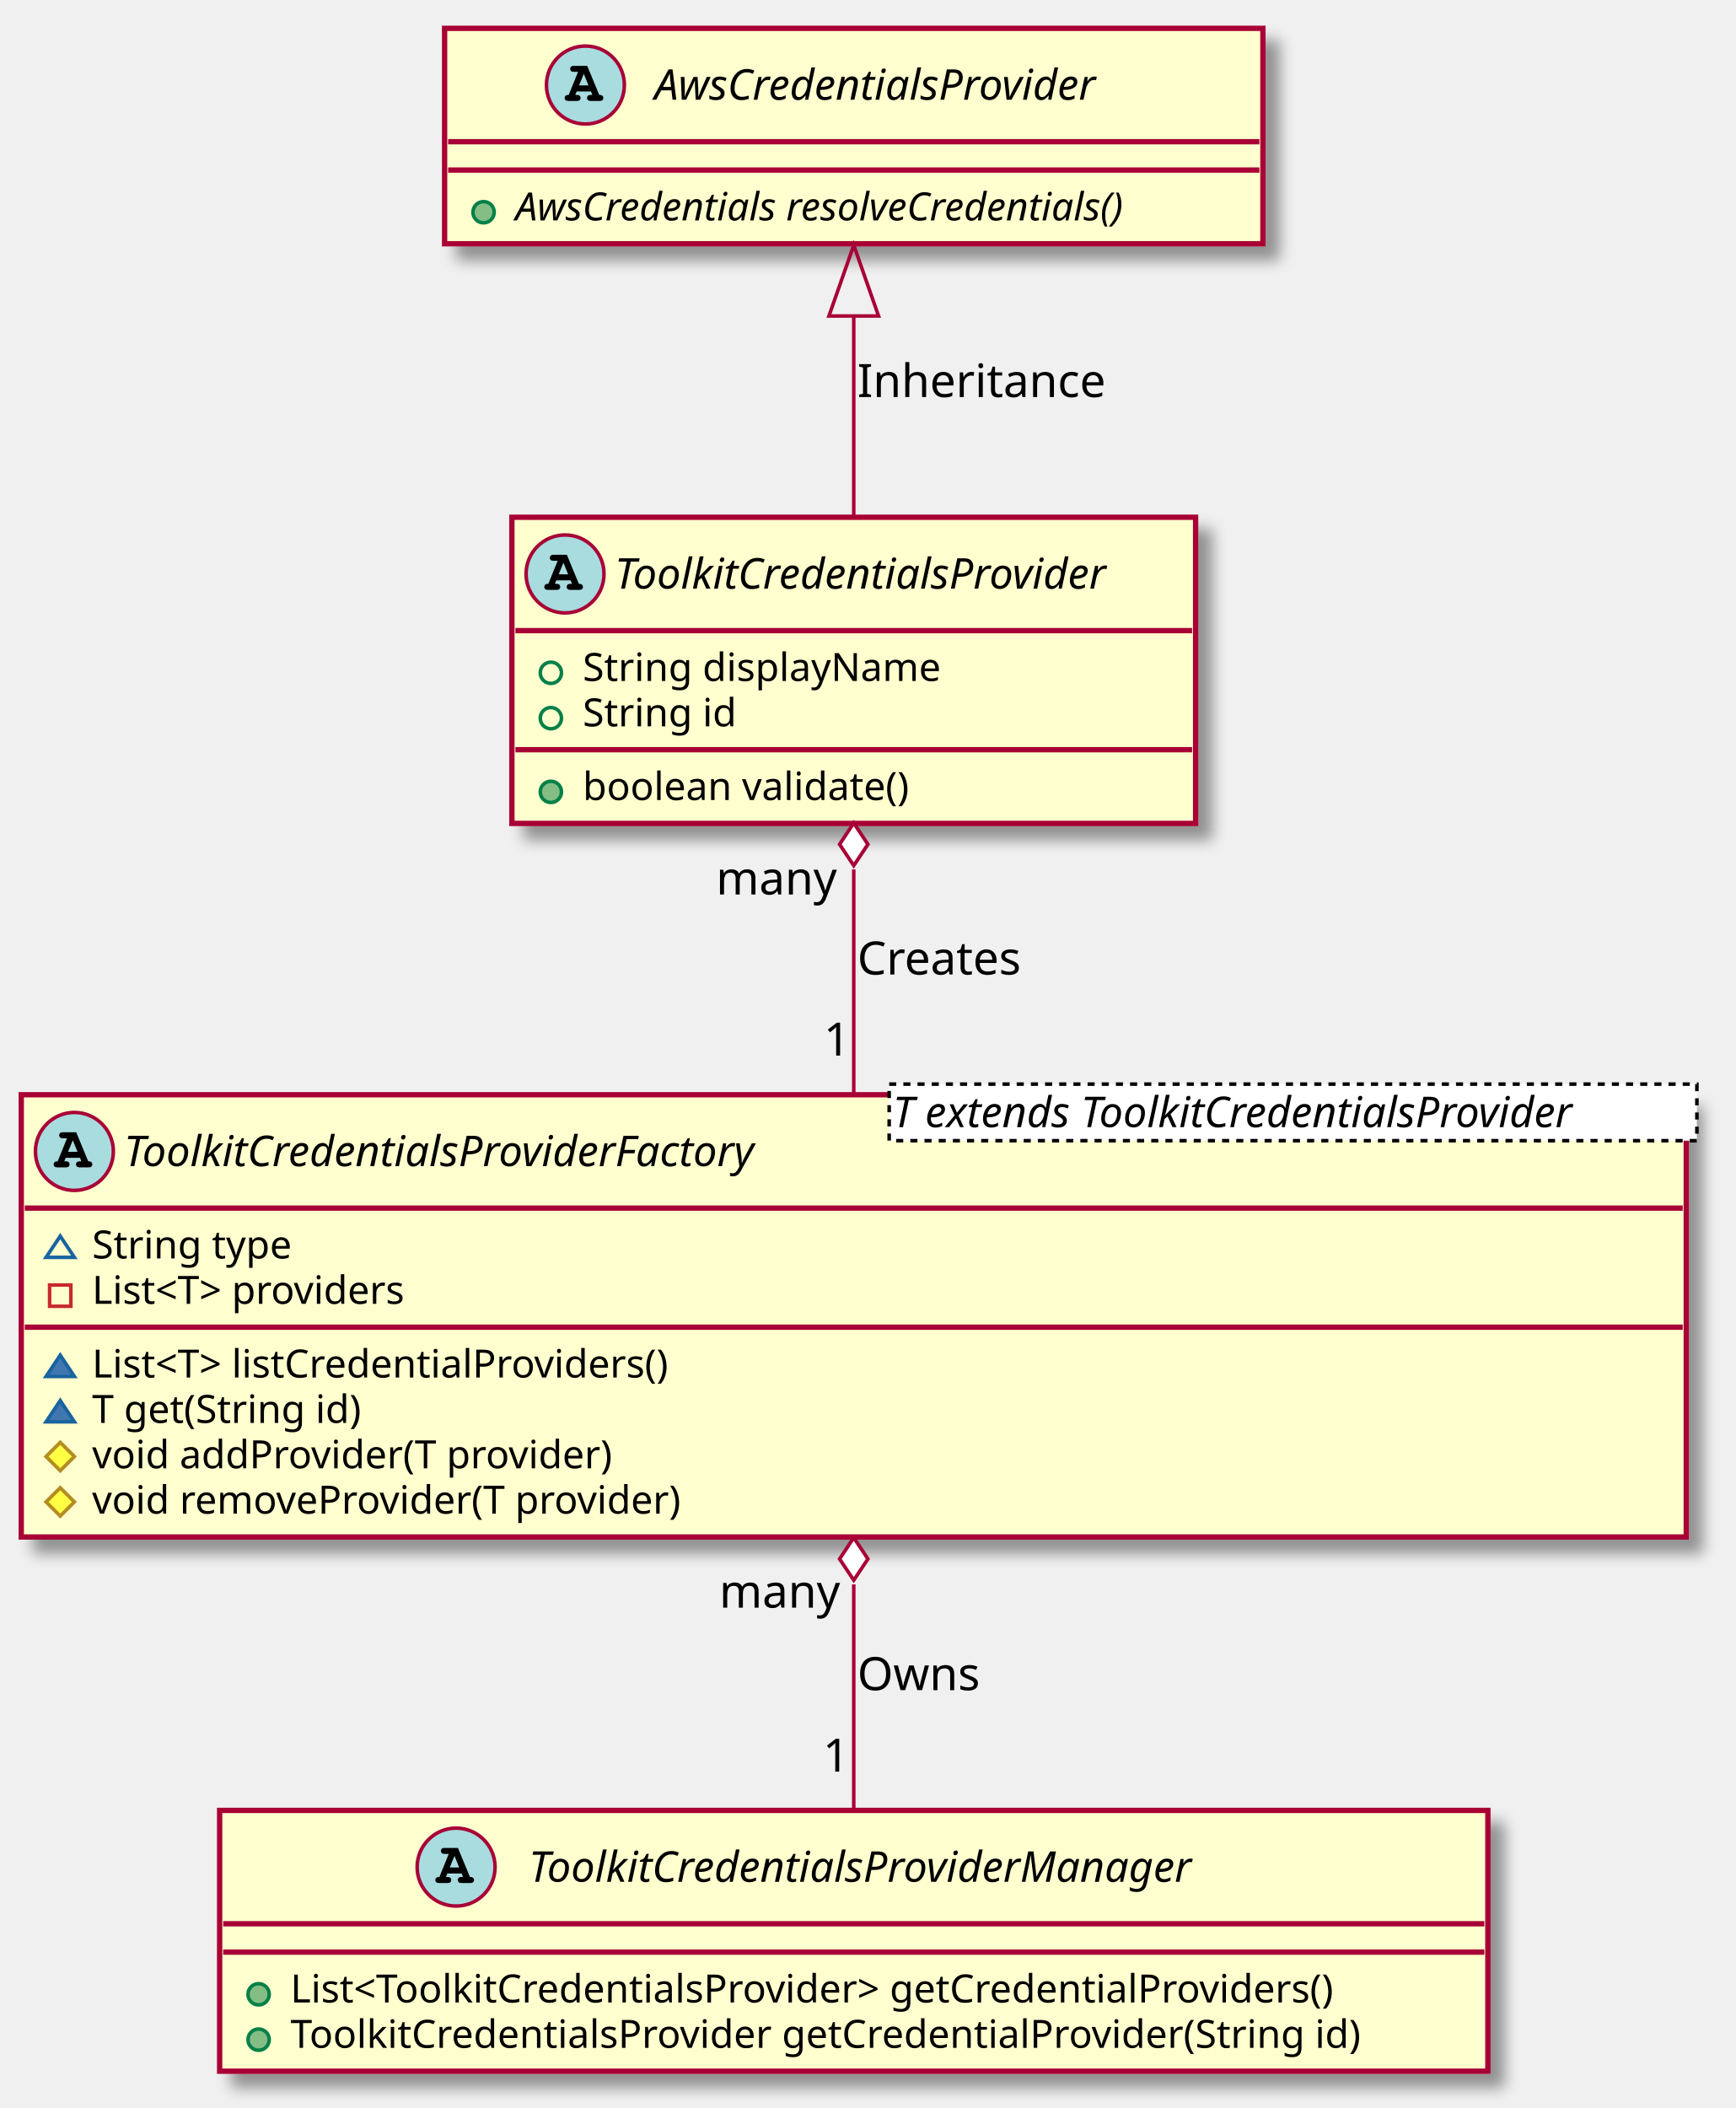
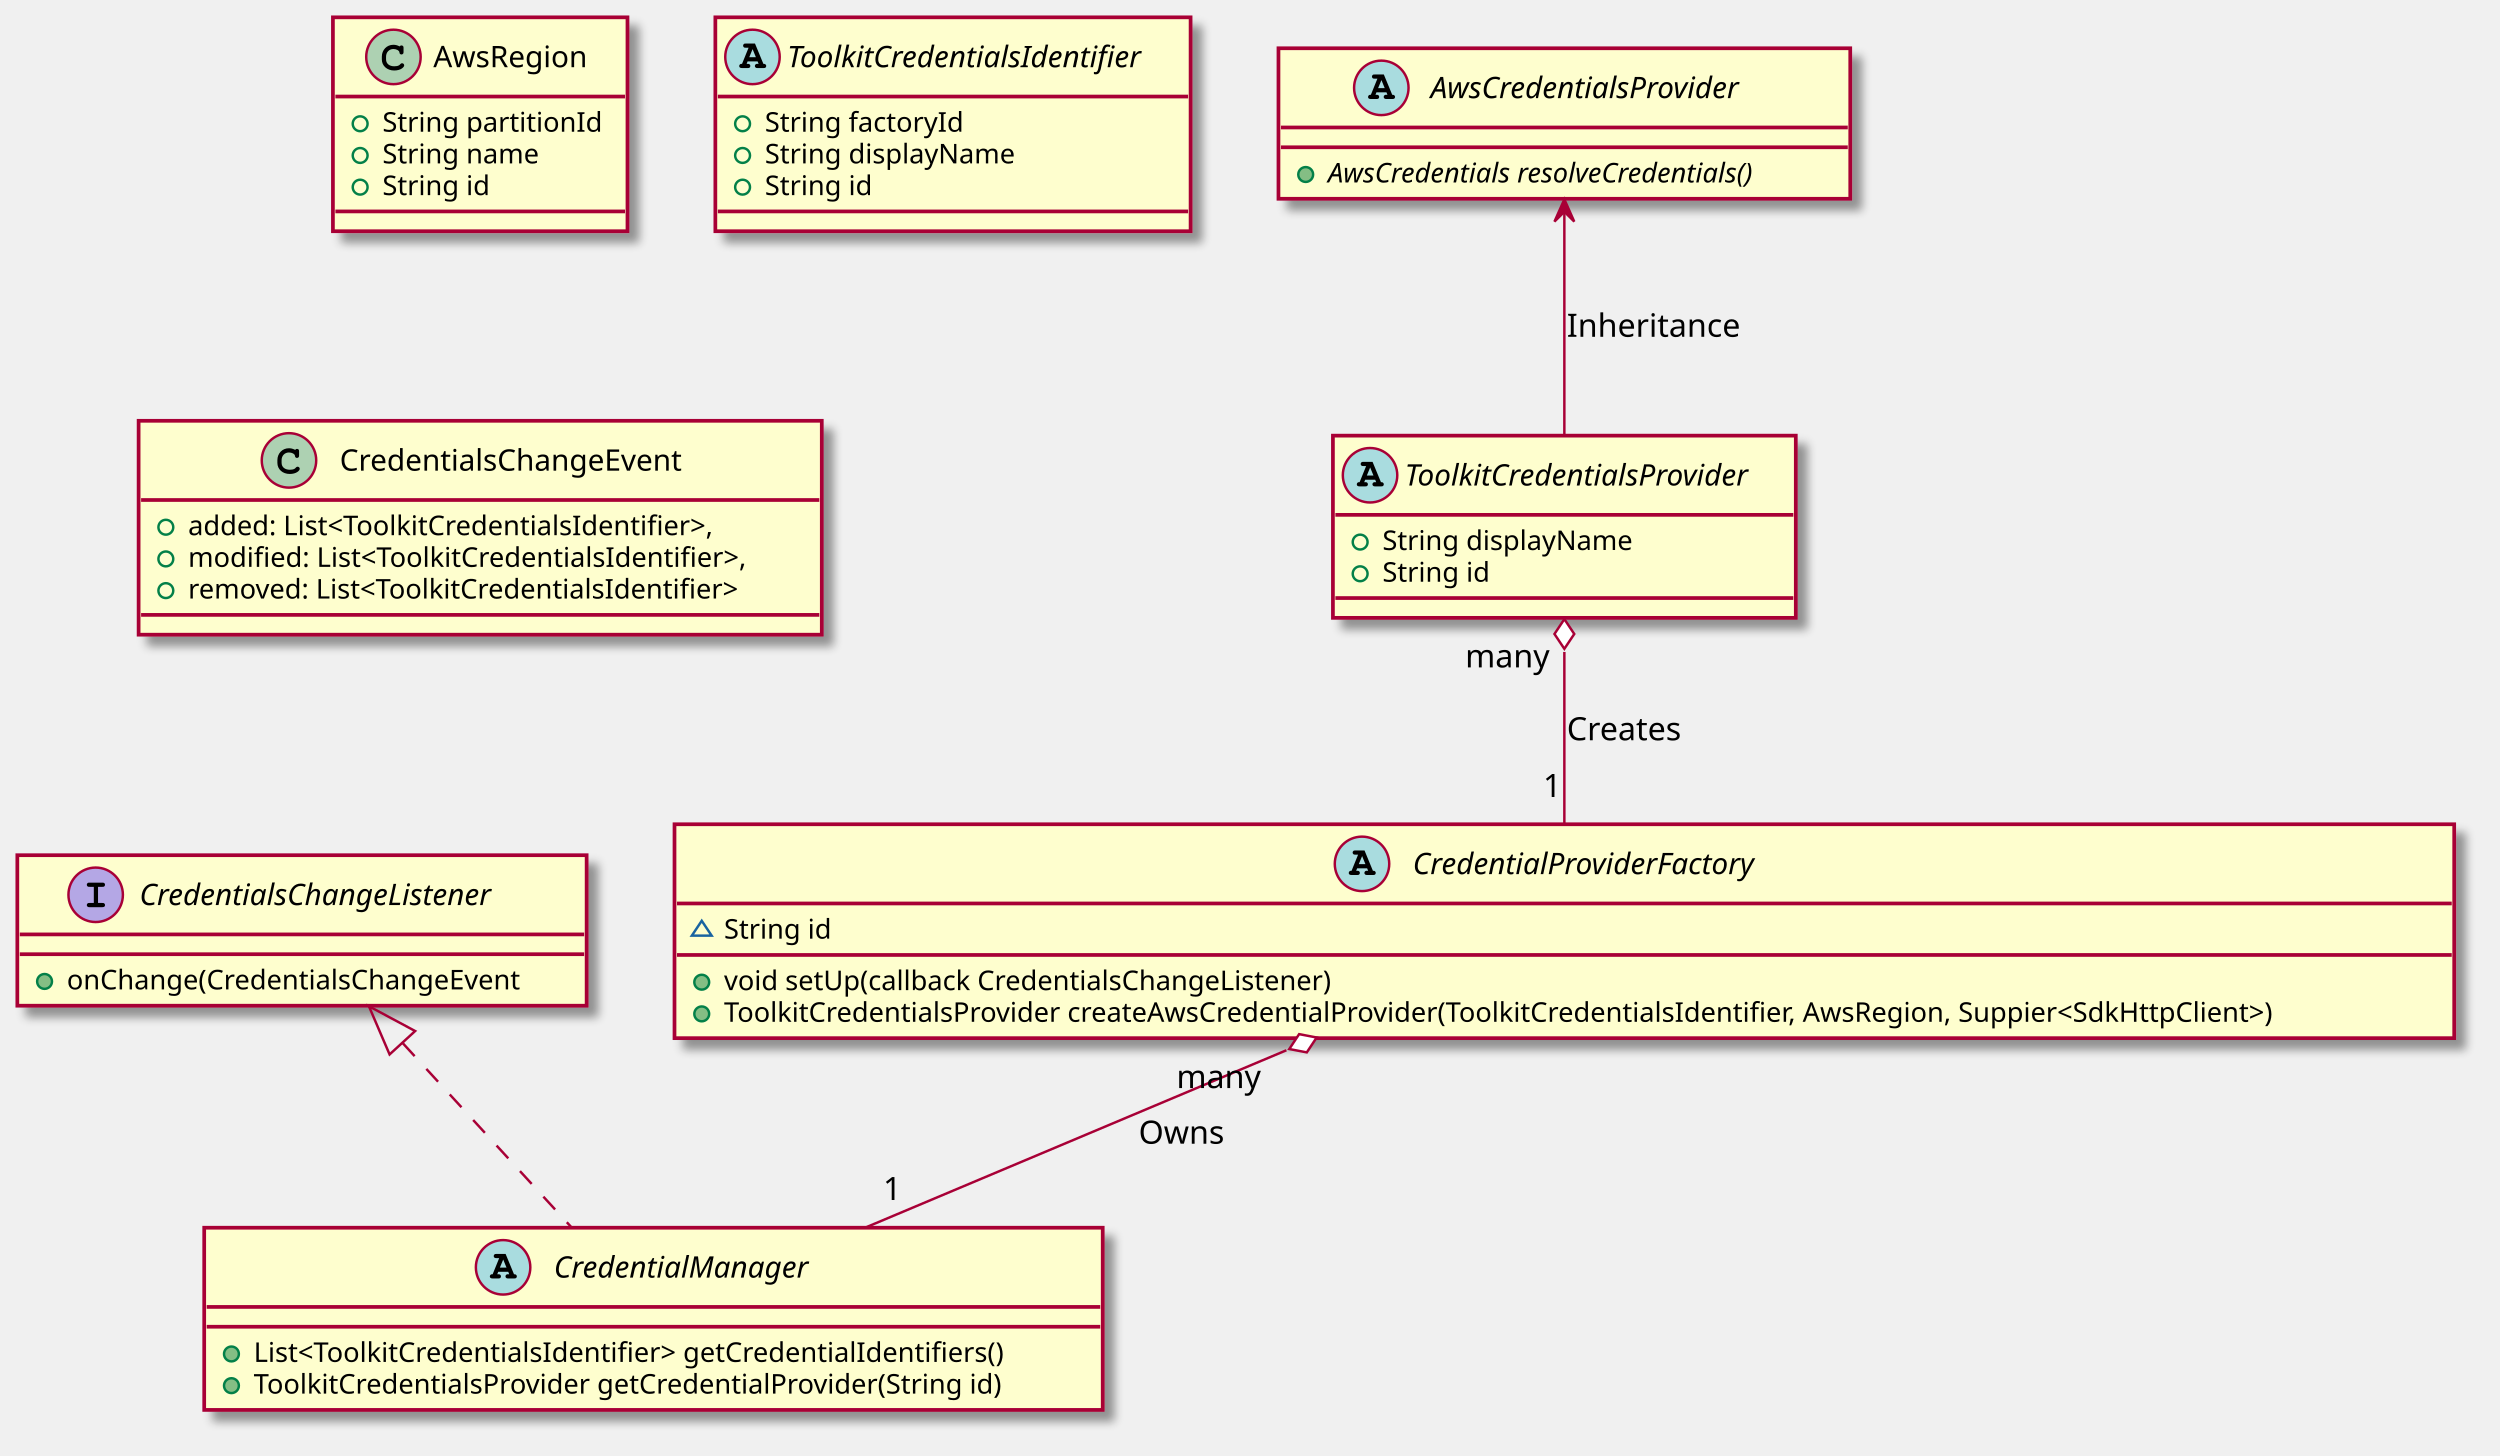
- <svg xmlns="http://www.w3.org/2000/svg" contentScriptType="application/ecmascript" contentStyleType="text/css" height="595px" preserveAspectRatio="none" style="width:490px;height:595px;" version="1.1" viewBox="0 0 490 595" width="490px" zoomAndPan="magnify">
+ <svg xmlns="http://www.w3.org/2000/svg" contentScriptType="application/ecmascript" contentStyleType="text/css" height="588px" preserveAspectRatio="none" style="width:1010px;height:588px;" version="1.1" viewBox="0 0 1010 588" width="1010px" zoomAndPan="magnify">
  <defs>
-     <filter height="300%" id="fksk7l3nzz1b1" width="300%" x="-1" y="-1">
+     <filter height="300%" id="fbutchcsxzm57" width="300%" x="-1" y="-1">
      <feGaussianBlur result="blurOut" stdDeviation="2.0" />
      <feColorMatrix in="blurOut" result="blurOut2" type="matrix" values="0 0 0 0 0 0 0 0 0 0 0 0 0 0 0 0 0 0 .4 0" />
      <feOffset dx="4.0" dy="4.0" in="blurOut2" result="blurOut3" />
      <feBlend in="SourceGraphic" in2="blurOut3" mode="normal" />
    </filter>
  </defs>
  <g>
-     <rect fill="#FEFECE" filter="url(#fksk7l3nzz1b1)" height="73.609" id="ToolkitCredentialsProviderManager" style="stroke: #A80036; stroke-width: 1.5;" width="358" x="62" y="511" />
-     <ellipse cx="128.75" cy="527" fill="#A9DCDF" rx="11" ry="11" style="stroke: #A80036; stroke-width: 1.0;" />
-     <path d="M130.328,528.812 L126.281,528.812 L125.891,529.797 L126.281,529.797 C126.734,529.797 126.875,529.828 127.047,529.953 C127.266,530.125 127.391,530.375 127.391,530.656 C127.391,530.938 127.25,531.234 126.984,531.375 C126.859,531.469 126.641,531.5 126.281,531.5 L124.016,531.5 C123.266,531.5 122.891,531.219 122.891,530.656 C122.891,530.359 123.047,530.078 123.297,529.922 C123.453,529.812 123.609,529.797 124.031,529.797 L126.672,523.281 L125.594,523.281 C125.156,523.281 124.984,523.25 124.812,523.141 C124.594,522.969 124.453,522.719 124.453,522.438 C124.453,522.156 124.609,521.875 124.859,521.703 C125.016,521.609 125.141,521.594 125.594,521.594 L129.266,521.594 L132.656,529.797 C133.125,529.797 133.281,529.828 133.453,529.969 C133.672,530.125 133.812,530.375 133.812,530.656 C133.812,530.938 133.656,531.234 133.406,531.375 C133.266,531.469 133.047,531.5 132.688,531.5 L130.328,531.5 C129.906,531.5 129.703,531.453 129.562,531.328 C129.344,531.172 129.203,530.922 129.203,530.656 C129.203,530.359 129.359,530.078 129.609,529.922 C129.766,529.812 129.875,529.797 130.328,529.797 L130.719,529.797 Z M129.625,527.109 L128.297,523.844 L126.953,527.109 Z " />
-     <text fill="#000000" font-family="sans-serif" font-size="12" font-style="italic" lengthAdjust="spacingAndGlyphs" textLength="216" x="149.25" y="531.154">ToolkitCredentialsProviderManager</text>
-     <line style="stroke: #A80036; stroke-width: 1.5;" x1="63" x2="419" y1="543" y2="543" />
-     <line style="stroke: #A80036; stroke-width: 1.5;" x1="63" x2="419" y1="551" y2="551" />
-     <ellipse cx="73" cy="562.902" fill="#84BE84" rx="3" ry="3" style="stroke: #038048; stroke-width: 1.0;" />
-     <text fill="#000000" font-family="sans-serif" font-size="11" lengthAdjust="spacingAndGlyphs" textLength="329" x="82" y="565.21">List&lt;ToolkitCredentialsProvider&gt; getCredentialProviders()</text>
-     <ellipse cx="73" cy="575.707" fill="#84BE84" rx="3" ry="3" style="stroke: #038048; stroke-width: 1.0;" />
-     <text fill="#000000" font-family="sans-serif" font-size="11" lengthAdjust="spacingAndGlyphs" textLength="332" x="82" y="578.015">ToolkitCredentialsProvider getCredentialProvider(String id)</text>
-     <rect fill="#FEFECE" filter="url(#fksk7l3nzz1b1)" height="124.828" id="ToolkitCredentialsProviderFactory" style="stroke: #A80036; stroke-width: 1.5;" width="470" x="6" y="309" />
-     <ellipse cx="21" cy="325" fill="#A9DCDF" rx="11" ry="11" style="stroke: #A80036; stroke-width: 1.0;" />
-     <path d="M22.578,326.812 L18.531,326.812 L18.141,327.797 L18.531,327.797 C18.984,327.797 19.125,327.828 19.297,327.953 C19.516,328.125 19.641,328.375 19.641,328.656 C19.641,328.938 19.5,329.234 19.234,329.375 C19.109,329.469 18.891,329.5 18.531,329.5 L16.266,329.5 C15.516,329.5 15.141,329.219 15.141,328.656 C15.141,328.359 15.297,328.078 15.547,327.922 C15.703,327.812 15.859,327.797 16.281,327.797 L18.922,321.281 L17.844,321.281 C17.406,321.281 17.234,321.25 17.062,321.141 C16.844,320.969 16.703,320.719 16.703,320.438 C16.703,320.156 16.859,319.875 17.109,319.703 C17.266,319.609 17.391,319.594 17.844,319.594 L21.516,319.594 L24.906,327.797 C25.375,327.797 25.531,327.828 25.703,327.969 C25.922,328.125 26.062,328.375 26.062,328.656 C26.062,328.938 25.906,329.234 25.656,329.375 C25.516,329.469 25.297,329.5 24.938,329.5 L22.578,329.5 C22.156,329.5 21.953,329.453 21.812,329.328 C21.594,329.172 21.453,328.922 21.453,328.656 C21.453,328.359 21.609,328.078 21.859,327.922 C22.016,327.812 22.125,327.797 22.578,327.797 L22.969,327.797 Z M21.875,325.109 L20.547,321.844 L19.203,325.109 Z " />
-     <text fill="#000000" font-family="sans-serif" font-size="12" font-style="italic" lengthAdjust="spacingAndGlyphs" textLength="208" x="35" y="329.154">ToolkitCredentialsProviderFactory</text>
-     <rect fill="#FFFFFF" height="15.969" style="stroke: #000000; stroke-width: 1.0; stroke-dasharray: 2.0,2.0;" width="228" x="251" y="306" />
-     <text fill="#000000" font-family="sans-serif" font-size="12" font-style="italic" lengthAdjust="spacingAndGlyphs" textLength="226" x="252" y="318.139">T extends ToolkitCredentialsProvider</text>
-     <line style="stroke: #A80036; stroke-width: 1.5;" x1="7" x2="475" y1="341" y2="341" />
-     <polygon fill="none" points="17,348.902,13,354.902,21,354.902" style="stroke: #1963A0; stroke-width: 1.0;" />
-     <text fill="#000000" font-family="sans-serif" font-size="11" lengthAdjust="spacingAndGlyphs" textLength="62" x="26" y="355.21">String type</text>
-     <rect fill="none" height="6" style="stroke: #C82930; stroke-width: 1.0;" width="6" x="14" y="362.707" />
-     <text fill="#000000" font-family="sans-serif" font-size="11" lengthAdjust="spacingAndGlyphs" textLength="103" x="26" y="368.015">List&lt;T&gt; providers</text>
-     <line style="stroke: #A80036; stroke-width: 1.5;" x1="7" x2="475" y1="374.609" y2="374.609" />
-     <polygon fill="#4177AF" points="17,382.512,13,388.512,21,388.512" style="stroke: #1963A0; stroke-width: 1.0;" />
-     <text fill="#000000" font-family="sans-serif" font-size="11" lengthAdjust="spacingAndGlyphs" textLength="186" x="26" y="388.82">List&lt;T&gt; listCredentialProviders()</text>
-     <polygon fill="#4177AF" points="17,395.316,13,401.316,21,401.316" style="stroke: #1963A0; stroke-width: 1.0;" />
-     <text fill="#000000" font-family="sans-serif" font-size="11" lengthAdjust="spacingAndGlyphs" textLength="85" x="26" y="401.625">T get(String id)</text>
-     <polygon fill="#FFFF44" points="17,407.121,21,411.121,17,415.121,13,411.121" style="stroke: #B38D22; stroke-width: 1.0;" />
-     <text fill="#000000" font-family="sans-serif" font-size="11" lengthAdjust="spacingAndGlyphs" textLength="161" x="26" y="414.429">void addProvider(T provider)</text>
-     <polygon fill="#FFFF44" points="17,419.926,21,423.926,17,427.926,13,423.926" style="stroke: #B38D22; stroke-width: 1.0;" />
-     <text fill="#000000" font-family="sans-serif" font-size="11" lengthAdjust="spacingAndGlyphs" textLength="183" x="26" y="427.234">void removeProvider(T provider)</text>
-     <rect fill="#FEFECE" filter="url(#fksk7l3nzz1b1)" height="86.414" id="ToolkitCredentialsProvider" style="stroke: #A80036; stroke-width: 1.5;" width="193" x="144.5" y="146" />
-     <ellipse cx="159.5" cy="162" fill="#A9DCDF" rx="11" ry="11" style="stroke: #A80036; stroke-width: 1.0;" />
-     <path d="M161.078,163.812 L157.031,163.812 L156.641,164.797 L157.031,164.797 C157.484,164.797 157.625,164.828 157.797,164.953 C158.016,165.125 158.141,165.375 158.141,165.656 C158.141,165.938 158,166.234 157.734,166.375 C157.609,166.469 157.391,166.5 157.031,166.5 L154.766,166.5 C154.016,166.5 153.641,166.219 153.641,165.656 C153.641,165.359 153.797,165.078 154.047,164.922 C154.203,164.812 154.359,164.797 154.781,164.797 L157.422,158.281 L156.344,158.281 C155.906,158.281 155.734,158.25 155.562,158.141 C155.344,157.969 155.203,157.719 155.203,157.438 C155.203,157.156 155.359,156.875 155.609,156.703 C155.766,156.609 155.891,156.594 156.344,156.594 L160.016,156.594 L163.406,164.797 C163.875,164.797 164.031,164.828 164.203,164.969 C164.422,165.125 164.562,165.375 164.562,165.656 C164.562,165.938 164.406,166.234 164.156,166.375 C164.016,166.469 163.797,166.5 163.438,166.5 L161.078,166.5 C160.656,166.5 160.453,166.453 160.312,166.328 C160.094,166.172 159.953,165.922 159.953,165.656 C159.953,165.359 160.109,165.078 160.359,164.922 C160.516,164.812 160.625,164.797 161.078,164.797 L161.469,164.797 Z M160.375,162.109 L159.047,158.844 L157.703,162.109 Z " />
-     <text fill="#000000" font-family="sans-serif" font-size="12" font-style="italic" lengthAdjust="spacingAndGlyphs" textLength="161" x="173.5" y="166.154">ToolkitCredentialsProvider</text>
-     <line style="stroke: #A80036; stroke-width: 1.5;" x1="145.5" x2="336.5" y1="178" y2="178" />
-     <ellipse cx="155.5" cy="189.902" fill="none" rx="3" ry="3" style="stroke: #038048; stroke-width: 1.0;" />
-     <text fill="#000000" font-family="sans-serif" font-size="11" lengthAdjust="spacingAndGlyphs" textLength="111" x="164.5" y="192.21">String displayName</text>
-     <ellipse cx="155.5" cy="202.707" fill="none" rx="3" ry="3" style="stroke: #038048; stroke-width: 1.0;" />
-     <text fill="#000000" font-family="sans-serif" font-size="11" lengthAdjust="spacingAndGlyphs" textLength="48" x="164.5" y="205.015">String id</text>
-     <line style="stroke: #A80036; stroke-width: 1.5;" x1="145.5" x2="336.5" y1="211.609" y2="211.609" />
-     <ellipse cx="155.5" cy="223.512" fill="#84BE84" rx="3" ry="3" style="stroke: #038048; stroke-width: 1.0;" />
-     <text fill="#000000" font-family="sans-serif" font-size="11" lengthAdjust="spacingAndGlyphs" textLength="101" x="164.5" y="225.82">boolean validate()</text>
-     <rect fill="#FEFECE" filter="url(#fksk7l3nzz1b1)" height="60.805" id="AwsCredentialsProvider" style="stroke: #A80036; stroke-width: 1.5;" width="231" x="125.5" y="8" />
-     <ellipse cx="165.25" cy="24" fill="#A9DCDF" rx="11" ry="11" style="stroke: #A80036; stroke-width: 1.0;" />
-     <path d="M166.828,25.812 L162.781,25.812 L162.391,26.797 L162.781,26.797 C163.234,26.797 163.375,26.828 163.547,26.953 C163.766,27.125 163.891,27.375 163.891,27.656 C163.891,27.938 163.75,28.234 163.484,28.375 C163.359,28.469 163.141,28.5 162.781,28.5 L160.516,28.5 C159.766,28.5 159.391,28.219 159.391,27.656 C159.391,27.359 159.547,27.078 159.797,26.922 C159.953,26.812 160.109,26.797 160.531,26.797 L163.172,20.281 L162.094,20.281 C161.656,20.281 161.484,20.25 161.312,20.141 C161.094,19.969 160.953,19.719 160.953,19.438 C160.953,19.156 161.109,18.875 161.359,18.703 C161.516,18.609 161.641,18.594 162.094,18.594 L165.766,18.594 L169.156,26.797 C169.625,26.797 169.781,26.828 169.953,26.969 C170.172,27.125 170.312,27.375 170.312,27.656 C170.312,27.938 170.156,28.234 169.906,28.375 C169.766,28.469 169.547,28.5 169.188,28.5 L166.828,28.5 C166.406,28.5 166.203,28.453 166.062,28.328 C165.844,28.172 165.703,27.922 165.703,27.656 C165.703,27.359 165.859,27.078 166.109,26.922 C166.266,26.812 166.375,26.797 166.828,26.797 L167.219,26.797 Z M166.125,24.109 L164.797,20.844 L163.453,24.109 Z " />
-     <text fill="#000000" font-family="sans-serif" font-size="12" font-style="italic" lengthAdjust="spacingAndGlyphs" textLength="144" x="184.75" y="28.154">AwsCredentialsProvider</text>
-     <line style="stroke: #A80036; stroke-width: 1.5;" x1="126.5" x2="355.5" y1="40" y2="40" />
-     <line style="stroke: #A80036; stroke-width: 1.5;" x1="126.5" x2="355.5" y1="48" y2="48" />
-     <ellipse cx="136.5" cy="59.902" fill="#84BE84" rx="3" ry="3" style="stroke: #038048; stroke-width: 1.0;" />
-     <text fill="#000000" font-family="sans-serif" font-size="11" font-style="italic" lengthAdjust="spacingAndGlyphs" textLength="205" x="145.5" y="62.21">AwsCredentials resolveCredentials()</text>
-     <path d="M241,89.415 C241,107.782 241,128.381 241,145.982 " fill="none" id="AwsCredentialsProvider-ToolkitCredentialsProvider" style="stroke: #A80036; stroke-width: 1.0;" />
-     <polygon fill="none" points="234,89.194,241,69.194,248,89.194,234,89.194" style="stroke: #A80036; stroke-width: 1.0;" />
-     <text fill="#000000" font-family="sans-serif" font-size="13" lengthAdjust="spacingAndGlyphs" textLength="71" x="242" y="112.067">Inheritance</text>
-     <path d="M241,245.414 C241,265.52 241,288.352 241,308.955 " fill="none" id="ToolkitCredentialsProvider-ToolkitCredentialsProviderFactory" style="stroke: #A80036; stroke-width: 1.0;" />
-     <polygon fill="#FFFFFF" points="241,232.319,237,238.319,241,244.319,245,238.319,241,232.319" style="stroke: #A80036; stroke-width: 1.0;" />
-     <text fill="#000000" font-family="sans-serif" font-size="13" lengthAdjust="spacingAndGlyphs" textLength="50" x="242" y="275.067">Creates</text>
-     <text fill="#000000" font-family="sans-serif" font-size="13" lengthAdjust="spacingAndGlyphs" textLength="36" x="202.131" y="252.463">many</text>
-     <text fill="#000000" font-family="sans-serif" font-size="13" lengthAdjust="spacingAndGlyphs" textLength="8" x="232.537" y="297.941">1</text>
-     <path d="M241,447.206 C241,469.275 241,492.436 241,510.885 " fill="none" id="ToolkitCredentialsProviderFactory-ToolkitCredentialsProviderManager" style="stroke: #A80036; stroke-width: 1.0;" />
-     <polygon fill="#FFFFFF" points="241,434.022,237,440.022,241,446.022,245,440.022,241,434.022" style="stroke: #A80036; stroke-width: 1.0;" />
-     <text fill="#000000" font-family="sans-serif" font-size="13" lengthAdjust="spacingAndGlyphs" textLength="34" x="242" y="477.067">Owns</text>
-     <text fill="#000000" font-family="sans-serif" font-size="13" lengthAdjust="spacingAndGlyphs" textLength="36" x="203.031" y="453.764">many</text>
-     <text fill="#000000" font-family="sans-serif" font-size="13" lengthAdjust="spacingAndGlyphs" textLength="8" x="232.287" y="500.051">1</text>
+     <rect codeLine="4" fill="#FEFECE" filter="url(#fbutchcsxzm57)" height="86.414" id="AwsRegion" style="stroke: #A80036; stroke-width: 1.5;" width="119" x="134.5" y="7" />
+     <ellipse cx="158.95" cy="23" fill="#ADD1B2" rx="11" ry="11" style="stroke: #A80036; stroke-width: 1.0;" />
+     <path d="M161.294,18.672 C160.356,18.234 159.762,18.094 158.887,18.094 C156.262,18.094 154.262,20.172 154.262,22.891 L154.262,24.016 C154.262,26.594 156.372,28.484 159.262,28.484 C160.481,28.484 161.637,28.188 162.387,27.641 C162.966,27.234 163.294,26.781 163.294,26.391 C163.294,25.938 162.903,25.547 162.434,25.547 C162.216,25.547 162.012,25.625 161.825,25.812 C161.372,26.297 161.372,26.297 161.184,26.391 C160.762,26.656 160.075,26.781 159.309,26.781 C157.262,26.781 155.966,25.688 155.966,23.984 L155.966,22.891 C155.966,21.109 157.216,19.797 158.95,19.797 C159.528,19.797 160.137,19.953 160.606,20.203 C161.091,20.484 161.262,20.703 161.356,21.109 C161.419,21.516 161.45,21.641 161.591,21.766 C161.731,21.906 161.966,22.016 162.184,22.016 C162.45,22.016 162.716,21.875 162.887,21.656 C162.997,21.5 163.028,21.312 163.028,20.891 L163.028,19.469 C163.028,19.031 163.012,18.906 162.919,18.75 C162.762,18.484 162.481,18.344 162.184,18.344 C161.887,18.344 161.684,18.438 161.466,18.75 L161.294,18.672 Z " />
+     <text fill="#000000" font-family="sans-serif" font-size="12" lengthAdjust="spacingAndGlyphs" textLength="66" x="175.05" y="27.154">AwsRegion</text>
+     <line style="stroke: #A80036; stroke-width: 1.5;" x1="135.5" x2="252.5" y1="39" y2="39" />
+     <ellipse cx="145.5" cy="50" fill="none" rx="3" ry="3" style="stroke: #038048; stroke-width: 1.0;" />
+     <text fill="#000000" font-family="sans-serif" font-size="11" lengthAdjust="spacingAndGlyphs" textLength="93" x="154.5" y="53.21">String partitionId</text>
+     <ellipse cx="145.5" cy="62.805" fill="none" rx="3" ry="3" style="stroke: #038048; stroke-width: 1.0;" />
+     <text fill="#000000" font-family="sans-serif" font-size="11" lengthAdjust="spacingAndGlyphs" textLength="70" x="154.5" y="66.015">String name</text>
+     <ellipse cx="145.5" cy="75.609" fill="none" rx="3" ry="3" style="stroke: #038048; stroke-width: 1.0;" />
+     <text fill="#000000" font-family="sans-serif" font-size="11" lengthAdjust="spacingAndGlyphs" textLength="47" x="154.5" y="78.82">String id</text>
+     <line style="stroke: #A80036; stroke-width: 1.5;" x1="135.5" x2="252.5" y1="85.414" y2="85.414" />
+     <rect codeLine="10" fill="#FEFECE" filter="url(#fbutchcsxzm57)" height="86.414" id="ToolkitCredentialsIdentifier" style="stroke: #A80036; stroke-width: 1.5;" width="192" x="289" y="7" />
+     <ellipse cx="304" cy="23" fill="#A9DCDF" rx="11" ry="11" style="stroke: #A80036; stroke-width: 1.0;" />
+     <path d="M306.078,24.812 L306.469,25.797 L306.078,25.797 C305.625,25.797 305.516,25.812 305.359,25.922 C305.109,26.078 304.953,26.359 304.953,26.656 C304.953,26.922 305.094,27.172 305.312,27.328 C305.453,27.453 305.656,27.5 306.078,27.5 L308.438,27.5 C308.797,27.5 309.016,27.469 309.156,27.375 C309.406,27.234 309.562,26.938 309.562,26.656 C309.562,26.375 309.422,26.125 309.203,25.969 C309.031,25.828 308.875,25.797 308.406,25.797 L305.016,17.594 L301.344,17.594 C300.891,17.594 300.766,17.609 300.609,17.703 C300.359,17.875 300.203,18.156 300.203,18.438 C300.203,18.719 300.344,18.969 300.562,19.141 C300.734,19.25 300.906,19.281 301.344,19.281 L302.422,19.281 L299.781,25.797 C299.359,25.797 299.203,25.812 299.047,25.922 C298.797,26.078 298.641,26.359 298.641,26.656 C298.641,27.219 299.016,27.5 299.766,27.5 L302.031,27.5 C302.391,27.5 302.609,27.469 302.734,27.375 C303,27.234 303.141,26.938 303.141,26.656 C303.141,26.375 303.016,26.125 302.797,25.953 C302.625,25.828 302.484,25.797 302.031,25.797 L301.641,25.797 L302.031,24.812 L306.078,24.812 Z M305.375,23.109 L302.703,23.109 L304.047,19.844 L305.375,23.109 Z " />
+     <text fill="#000000" font-family="sans-serif" font-size="12" font-style="italic" lengthAdjust="spacingAndGlyphs" textLength="160" x="318" y="27.154">ToolkitCredentialsIdentifier</text>
+     <line style="stroke: #A80036; stroke-width: 1.5;" x1="290" x2="480" y1="39" y2="39" />
+     <ellipse cx="300" cy="50" fill="none" rx="3" ry="3" style="stroke: #038048; stroke-width: 1.0;" />
+     <text fill="#000000" font-family="sans-serif" font-size="11" lengthAdjust="spacingAndGlyphs" textLength="86" x="309" y="53.21">String factoryId</text>
+     <ellipse cx="300" cy="62.805" fill="none" rx="3" ry="3" style="stroke: #038048; stroke-width: 1.0;" />
+     <text fill="#000000" font-family="sans-serif" font-size="11" lengthAdjust="spacingAndGlyphs" textLength="111" x="309" y="66.015">String displayName</text>
+     <ellipse cx="300" cy="75.609" fill="none" rx="3" ry="3" style="stroke: #038048; stroke-width: 1.0;" />
+     <text fill="#000000" font-family="sans-serif" font-size="11" lengthAdjust="spacingAndGlyphs" textLength="47" x="309" y="78.82">String id</text>
+     <line style="stroke: #A80036; stroke-width: 1.5;" x1="290" x2="480" y1="85.414" y2="85.414" />
+     <rect codeLine="16" fill="#FEFECE" filter="url(#fbutchcsxzm57)" height="86.414" id="CredentialsChangeEvent" style="stroke: #A80036; stroke-width: 1.5;" width="276" x="56" y="170" />
+     <ellipse cx="116.75" cy="186" fill="#ADD1B2" rx="11" ry="11" style="stroke: #A80036; stroke-width: 1.0;" />
+     <path d="M119.094,181.672 C118.156,181.234 117.562,181.094 116.688,181.094 C114.062,181.094 112.062,183.172 112.062,185.891 L112.062,187.016 C112.062,189.594 114.172,191.484 117.062,191.484 C118.281,191.484 119.438,191.188 120.188,190.641 C120.766,190.234 121.094,189.781 121.094,189.391 C121.094,188.938 120.703,188.547 120.234,188.547 C120.016,188.547 119.812,188.625 119.625,188.812 C119.172,189.297 119.172,189.297 118.984,189.391 C118.562,189.656 117.875,189.781 117.109,189.781 C115.062,189.781 113.766,188.688 113.766,186.984 L113.766,185.891 C113.766,184.109 115.016,182.797 116.75,182.797 C117.328,182.797 117.938,182.953 118.406,183.203 C118.891,183.484 119.062,183.703 119.156,184.109 C119.219,184.516 119.25,184.641 119.391,184.766 C119.531,184.906 119.766,185.016 119.984,185.016 C120.25,185.016 120.516,184.875 120.688,184.656 C120.797,184.5 120.828,184.312 120.828,183.891 L120.828,182.469 C120.828,182.031 120.812,181.906 120.719,181.75 C120.562,181.484 120.281,181.344 119.984,181.344 C119.688,181.344 119.484,181.438 119.266,181.75 L119.094,181.672 Z " />
+     <text fill="#000000" font-family="sans-serif" font-size="12" lengthAdjust="spacingAndGlyphs" textLength="146" x="137.25" y="190.154">CredentialsChangeEvent</text>
+     <line style="stroke: #A80036; stroke-width: 1.5;" x1="57" x2="331" y1="202" y2="202" />
+     <ellipse cx="67" cy="213" fill="none" rx="3" ry="3" style="stroke: #038048; stroke-width: 1.0;" />
+     <text fill="#000000" font-family="sans-serif" font-size="11" lengthAdjust="spacingAndGlyphs" textLength="236" x="76" y="216.21">added: List&lt;ToolkitCredentialsIdentifier&gt;,</text>
+     <ellipse cx="67" cy="225.805" fill="none" rx="3" ry="3" style="stroke: #038048; stroke-width: 1.0;" />
+     <text fill="#000000" font-family="sans-serif" font-size="11" lengthAdjust="spacingAndGlyphs" textLength="250" x="76" y="229.015">modified: List&lt;ToolkitCredentialsIdentifier&gt;,</text>
+     <ellipse cx="67" cy="238.609" fill="none" rx="3" ry="3" style="stroke: #038048; stroke-width: 1.0;" />
+     <text fill="#000000" font-family="sans-serif" font-size="11" lengthAdjust="spacingAndGlyphs" textLength="249" x="76" y="241.82">removed: List&lt;ToolkitCredentialsIdentifier&gt;</text>
+     <line style="stroke: #A80036; stroke-width: 1.5;" x1="57" x2="331" y1="248.414" y2="248.414" />
+     <rect codeLine="22" fill="#FEFECE" filter="url(#fbutchcsxzm57)" height="60.805" id="CredentialsChangeListener" style="stroke: #A80036; stroke-width: 1.5;" width="230" x="7" y="345.5" />
+     <ellipse cx="38.65" cy="361.5" fill="#B4A7E5" rx="11" ry="11" style="stroke: #A80036; stroke-width: 1.0;" />
+     <path d="M39.603,358.281 L41.322,358.281 C41.712,358.281 41.9,358.25 42.025,358.172 C42.291,358.016 42.431,357.734 42.431,357.438 C42.431,357.172 42.322,356.906 42.087,356.734 C41.916,356.625 41.775,356.594 41.322,356.594 L36.181,356.594 C35.744,356.594 35.619,356.609 35.462,356.703 C35.212,356.859 35.056,357.156 35.056,357.438 C35.056,357.719 35.197,357.969 35.416,358.141 C35.572,358.25 35.759,358.281 36.181,358.281 L37.9,358.281 L37.9,364.797 L36.181,364.797 C35.744,364.797 35.619,364.812 35.462,364.922 C35.212,365.078 35.056,365.359 35.056,365.656 C35.056,365.906 35.197,366.172 35.416,366.328 C35.572,366.453 35.775,366.5 36.181,366.5 L41.322,366.5 C42.072,366.5 42.431,366.219 42.431,365.656 C42.431,365.375 42.322,365.125 42.087,364.953 C41.916,364.828 41.775,364.797 41.322,364.797 L39.603,364.797 L39.603,358.281 Z " />
+     <text fill="#000000" font-family="sans-serif" font-size="12" font-style="italic" lengthAdjust="spacingAndGlyphs" textLength="161" x="56.35" y="365.654">CredentialsChangeListener</text>
+     <line style="stroke: #A80036; stroke-width: 1.5;" x1="8" x2="236" y1="377.5" y2="377.5" />
+     <line style="stroke: #A80036; stroke-width: 1.5;" x1="8" x2="236" y1="385.5" y2="385.5" />
+     <ellipse cx="18" cy="396.5" fill="#84BE84" rx="3" ry="3" style="stroke: #038048; stroke-width: 1.0;" />
+     <text fill="#000000" font-family="sans-serif" font-size="11" lengthAdjust="spacingAndGlyphs" textLength="204" x="27" y="399.71">onChange(CredentialsChangeEvent</text>
+     <rect codeLine="26" fill="#FEFECE" filter="url(#fbutchcsxzm57)" height="73.609" id="CredentialManager" style="stroke: #A80036; stroke-width: 1.5;" width="363" x="82.5" y="496" />
+     <ellipse cx="203.25" cy="512" fill="#A9DCDF" rx="11" ry="11" style="stroke: #A80036; stroke-width: 1.0;" />
+     <path d="M205.328,513.812 L205.719,514.797 L205.328,514.797 C204.875,514.797 204.766,514.812 204.609,514.922 C204.359,515.078 204.203,515.359 204.203,515.656 C204.203,515.922 204.344,516.172 204.562,516.328 C204.703,516.453 204.906,516.5 205.328,516.5 L207.688,516.5 C208.047,516.5 208.266,516.469 208.406,516.375 C208.656,516.234 208.812,515.938 208.812,515.656 C208.812,515.375 208.672,515.125 208.453,514.969 C208.281,514.828 208.125,514.797 207.656,514.797 L204.266,506.594 L200.594,506.594 C200.141,506.594 200.016,506.609 199.859,506.703 C199.609,506.875 199.453,507.156 199.453,507.438 C199.453,507.719 199.594,507.969 199.812,508.141 C199.984,508.25 200.156,508.281 200.594,508.281 L201.672,508.281 L199.031,514.797 C198.609,514.797 198.453,514.812 198.297,514.922 C198.047,515.078 197.891,515.359 197.891,515.656 C197.891,516.219 198.266,516.5 199.016,516.5 L201.281,516.5 C201.641,516.5 201.859,516.469 201.984,516.375 C202.25,516.234 202.391,515.938 202.391,515.656 C202.391,515.375 202.266,515.125 202.047,514.953 C201.875,514.828 201.734,514.797 201.281,514.797 L200.891,514.797 L201.281,513.812 L205.328,513.812 Z M204.625,512.109 L201.953,512.109 L203.297,508.844 L204.625,512.109 Z " />
+     <text fill="#000000" font-family="sans-serif" font-size="12" font-style="italic" lengthAdjust="spacingAndGlyphs" textLength="113" x="223.75" y="516.154">CredentialManager</text>
+     <line style="stroke: #A80036; stroke-width: 1.5;" x1="83.5" x2="444.5" y1="528" y2="528" />
+     <line style="stroke: #A80036; stroke-width: 1.5;" x1="83.5" x2="444.5" y1="536" y2="536" />
+     <ellipse cx="93.5" cy="547" fill="#84BE84" rx="3" ry="3" style="stroke: #038048; stroke-width: 1.0;" />
+     <text fill="#000000" font-family="sans-serif" font-size="11" lengthAdjust="spacingAndGlyphs" textLength="337" x="102.5" y="550.21">List&lt;ToolkitCredentialsIdentifier&gt; getCredentialIdentifiers()</text>
+     <ellipse cx="93.5" cy="559.805" fill="#84BE84" rx="3" ry="3" style="stroke: #038048; stroke-width: 1.0;" />
+     <text fill="#000000" font-family="sans-serif" font-size="11" lengthAdjust="spacingAndGlyphs" textLength="331" x="102.5" y="563.015">ToolkitCredentialsProvider getCredentialProvider(String id)</text>
+     <rect codeLine="31" fill="#FEFECE" filter="url(#fbutchcsxzm57)" height="86.414" id="CredentialProviderFactory" style="stroke: #A80036; stroke-width: 1.5;" width="719" x="272.5" y="333" />
+     <ellipse cx="550.25" cy="349" fill="#A9DCDF" rx="11" ry="11" style="stroke: #A80036; stroke-width: 1.0;" />
+     <path d="M552.328,350.812 L552.719,351.797 L552.328,351.797 C551.875,351.797 551.766,351.812 551.609,351.922 C551.359,352.078 551.203,352.359 551.203,352.656 C551.203,352.922 551.344,353.172 551.562,353.328 C551.703,353.453 551.906,353.5 552.328,353.5 L554.688,353.5 C555.047,353.5 555.266,353.469 555.406,353.375 C555.656,353.234 555.812,352.938 555.812,352.656 C555.812,352.375 555.672,352.125 555.453,351.969 C555.281,351.828 555.125,351.797 554.656,351.797 L551.266,343.594 L547.594,343.594 C547.141,343.594 547.016,343.609 546.859,343.703 C546.609,343.875 546.453,344.156 546.453,344.438 C546.453,344.719 546.594,344.969 546.812,345.141 C546.984,345.25 547.156,345.281 547.594,345.281 L548.672,345.281 L546.031,351.797 C545.609,351.797 545.453,351.812 545.297,351.922 C545.047,352.078 544.891,352.359 544.891,352.656 C544.891,353.219 545.266,353.5 546.016,353.5 L548.281,353.5 C548.641,353.5 548.859,353.469 548.984,353.375 C549.25,353.234 549.391,352.938 549.391,352.656 C549.391,352.375 549.266,352.125 549.047,351.953 C548.875,351.828 548.734,351.797 548.281,351.797 L547.891,351.797 L548.281,350.812 L552.328,350.812 Z M551.625,349.109 L548.953,349.109 L550.297,345.844 L551.625,349.109 Z " />
+     <text fill="#000000" font-family="sans-serif" font-size="12" font-style="italic" lengthAdjust="spacingAndGlyphs" textLength="155" x="570.75" y="353.154">CredentialProviderFactory</text>
+     <line style="stroke: #A80036; stroke-width: 1.5;" x1="273.5" x2="990.5" y1="365" y2="365" />
+     <polygon fill="none" points="283.5,372,279.5,378,287.5,378" style="stroke: #1963A0; stroke-width: 1.0;" />
+     <text fill="#000000" font-family="sans-serif" font-size="11" lengthAdjust="spacingAndGlyphs" textLength="47" x="292.5" y="379.21">String id</text>
+     <line style="stroke: #A80036; stroke-width: 1.5;" x1="273.5" x2="990.5" y1="385.805" y2="385.805" />
+     <ellipse cx="283.5" cy="396.805" fill="#84BE84" rx="3" ry="3" style="stroke: #038048; stroke-width: 1.0;" />
+     <text fill="#000000" font-family="sans-serif" font-size="11" lengthAdjust="spacingAndGlyphs" textLength="273" x="292.5" y="400.015">void setUp(callback CredentialsChangeListener)</text>
+     <ellipse cx="283.5" cy="409.609" fill="#84BE84" rx="3" ry="3" style="stroke: #038048; stroke-width: 1.0;" />
+     <text fill="#000000" font-family="sans-serif" font-size="11" lengthAdjust="spacingAndGlyphs" textLength="693" x="292.5" y="412.82">ToolkitCredentialsProvider createAwsCredentialProvider(ToolkitCredentialsIdentifier, AwsRegion, Suppier&lt;SdkHttpClient&gt;)</text>
+     <rect codeLine="37" fill="#FEFECE" filter="url(#fbutchcsxzm57)" height="73.609" id="ToolkitCredentialsProvider" style="stroke: #A80036; stroke-width: 1.5;" width="187" x="538.5" y="176" />
+     <ellipse cx="553.5" cy="192" fill="#A9DCDF" rx="11" ry="11" style="stroke: #A80036; stroke-width: 1.0;" />
+     <path d="M555.578,193.812 L555.969,194.797 L555.578,194.797 C555.125,194.797 555.016,194.812 554.859,194.922 C554.609,195.078 554.453,195.359 554.453,195.656 C554.453,195.922 554.594,196.172 554.812,196.328 C554.953,196.453 555.156,196.5 555.578,196.5 L557.938,196.5 C558.297,196.5 558.516,196.469 558.656,196.375 C558.906,196.234 559.062,195.938 559.062,195.656 C559.062,195.375 558.922,195.125 558.703,194.969 C558.531,194.828 558.375,194.797 557.906,194.797 L554.516,186.594 L550.844,186.594 C550.391,186.594 550.266,186.609 550.109,186.703 C549.859,186.875 549.703,187.156 549.703,187.438 C549.703,187.719 549.844,187.969 550.062,188.141 C550.234,188.25 550.406,188.281 550.844,188.281 L551.922,188.281 L549.281,194.797 C548.859,194.797 548.703,194.812 548.547,194.922 C548.297,195.078 548.141,195.359 548.141,195.656 C548.141,196.219 548.516,196.5 549.266,196.5 L551.531,196.5 C551.891,196.5 552.109,196.469 552.234,196.375 C552.5,196.234 552.641,195.938 552.641,195.656 C552.641,195.375 552.516,195.125 552.297,194.953 C552.125,194.828 551.984,194.797 551.531,194.797 L551.141,194.797 L551.531,193.812 L555.578,193.812 Z M554.875,192.109 L552.203,192.109 L553.547,188.844 L554.875,192.109 Z " />
+     <text fill="#000000" font-family="sans-serif" font-size="12" font-style="italic" lengthAdjust="spacingAndGlyphs" textLength="155" x="567.5" y="196.154">ToolkitCredentialsProvider</text>
+     <line style="stroke: #A80036; stroke-width: 1.5;" x1="539.5" x2="724.5" y1="208" y2="208" />
+     <ellipse cx="549.5" cy="219" fill="none" rx="3" ry="3" style="stroke: #038048; stroke-width: 1.0;" />
+     <text fill="#000000" font-family="sans-serif" font-size="11" lengthAdjust="spacingAndGlyphs" textLength="111" x="558.5" y="222.21">String displayName</text>
+     <ellipse cx="549.5" cy="231.805" fill="none" rx="3" ry="3" style="stroke: #038048; stroke-width: 1.0;" />
+     <text fill="#000000" font-family="sans-serif" font-size="11" lengthAdjust="spacingAndGlyphs" textLength="47" x="558.5" y="235.015">String id</text>
+     <line style="stroke: #A80036; stroke-width: 1.5;" x1="539.5" x2="724.5" y1="241.609" y2="241.609" />
+     <rect codeLine="42" fill="#FEFECE" filter="url(#fbutchcsxzm57)" height="60.805" id="AwsCredentialsProvider" style="stroke: #A80036; stroke-width: 1.5;" width="231" x="516.5" y="19.5" />
+     <ellipse cx="558.05" cy="35.5" fill="#A9DCDF" rx="11" ry="11" style="stroke: #A80036; stroke-width: 1.0;" />
+     <path d="M560.128,37.312 L560.519,38.297 L560.128,38.297 C559.675,38.297 559.566,38.312 559.409,38.422 C559.159,38.578 559.003,38.859 559.003,39.156 C559.003,39.422 559.144,39.672 559.362,39.828 C559.503,39.953 559.706,40 560.128,40 L562.487,40 C562.847,40 563.066,39.969 563.206,39.875 C563.456,39.734 563.612,39.438 563.612,39.156 C563.612,38.875 563.472,38.625 563.253,38.469 C563.081,38.328 562.925,38.297 562.456,38.297 L559.066,30.094 L555.394,30.094 C554.941,30.094 554.816,30.109 554.659,30.203 C554.409,30.375 554.253,30.656 554.253,30.938 C554.253,31.219 554.394,31.469 554.612,31.641 C554.784,31.75 554.956,31.781 555.394,31.781 L556.472,31.781 L553.831,38.297 C553.409,38.297 553.253,38.312 553.097,38.422 C552.847,38.578 552.691,38.859 552.691,39.156 C552.691,39.719 553.066,40 553.816,40 L556.081,40 C556.441,40 556.659,39.969 556.784,39.875 C557.05,39.734 557.191,39.438 557.191,39.156 C557.191,38.875 557.066,38.625 556.847,38.453 C556.675,38.328 556.534,38.297 556.081,38.297 L555.691,38.297 L556.081,37.312 L560.128,37.312 Z M559.425,35.609 L556.753,35.609 L558.097,32.344 L559.425,35.609 Z " />
+     <text fill="#000000" font-family="sans-serif" font-size="12" font-style="italic" lengthAdjust="spacingAndGlyphs" textLength="140" x="577.95" y="39.654">AwsCredentialsProvider</text>
+     <line style="stroke: #A80036; stroke-width: 1.5;" x1="517.5" x2="746.5" y1="51.5" y2="51.5" />
+     <line style="stroke: #A80036; stroke-width: 1.5;" x1="517.5" x2="746.5" y1="59.5" y2="59.5" />
+     <ellipse cx="527.5" cy="70.5" fill="#84BE84" rx="3" ry="3" style="stroke: #038048; stroke-width: 1.0;" />
+     <text fill="#000000" font-family="sans-serif" font-size="11" font-style="italic" lengthAdjust="spacingAndGlyphs" textLength="205" x="536.5" y="73.71">AwsCredentials resolveCredentials()</text>
+     <path d="M162.783,421.516 C184.352,445.06 210.495,473.597 230.809,495.77 " fill="none" id="CredentialsChangeListener&lt;-CredentialManager" style="stroke: #A80036; stroke-width: 1.0; stroke-dasharray: 7.0,7.0;" />
+     <polygon fill="none" points="157.392,425.995,149.043,406.519,167.715,416.538,157.392,425.995" style="stroke: #A80036; stroke-width: 1.0;" />
+     <path codeLine="46" d="M632,85.713 C632,112.326 632,148.94 632,175.894 " fill="none" id="AwsCredentialsProvider&lt;-ToolkitCredentialsProvider" style="stroke: #A80036; stroke-width: 1.0;" />
+     <polygon fill="#A80036" points="632,80.53,628,89.53,632,85.53,636,89.53,632,80.53" style="stroke: #A80036; stroke-width: 1.0;" />
+     <text fill="#000000" font-family="sans-serif" font-size="13" lengthAdjust="spacingAndGlyphs" textLength="71" x="633" y="136.067">Inheritance</text>
+     <path codeLine="47" d="M632,263.382 C632,285.557 632,311.454 632,332.719 " fill="none" id="ToolkitCredentialsProvider&lt;-CredentialProviderFactory" style="stroke: #A80036; stroke-width: 1.0;" />
+     <polygon fill="#FFFFFF" points="632,250.132,628,256.132,632,262.132,636,256.132,632,250.132" style="stroke: #A80036; stroke-width: 1.0;" />
+     <text fill="#000000" font-family="sans-serif" font-size="13" lengthAdjust="spacingAndGlyphs" textLength="50" x="633" y="299.067">Creates</text>
+     <text fill="#000000" font-family="sans-serif" font-size="13" lengthAdjust="spacingAndGlyphs" textLength="37" x="591.936" y="269.634">many</text>
+     <text fill="#000000" font-family="sans-serif" font-size="13" lengthAdjust="spacingAndGlyphs" textLength="8" x="623.388" y="321.988">1</text>
+     <path codeLine="48" d="M519.704,424.299 C465.022,447.331 400.324,474.581 349.688,495.908 " fill="none" id="CredentialProviderFactory&lt;-CredentialManager" style="stroke: #A80036; stroke-width: 1.0;" />
+     <polygon fill="#FFFFFF" points="531.928,419.15,524.846,417.793,520.869,423.808,527.951,425.165,531.928,419.15" style="stroke: #A80036; stroke-width: 1.0;" />
+     <text fill="#000000" font-family="sans-serif" font-size="13" lengthAdjust="spacingAndGlyphs" textLength="36" x="460" y="462.067">Owns</text>
+     <text fill="#000000" font-family="sans-serif" font-size="13" lengthAdjust="spacingAndGlyphs" textLength="37" x="475.289" y="439.582">many</text>
+     <text fill="#000000" font-family="sans-serif" font-size="13" lengthAdjust="spacingAndGlyphs" textLength="8" x="356.749" y="484.802">1</text>
  </g>
</svg>
